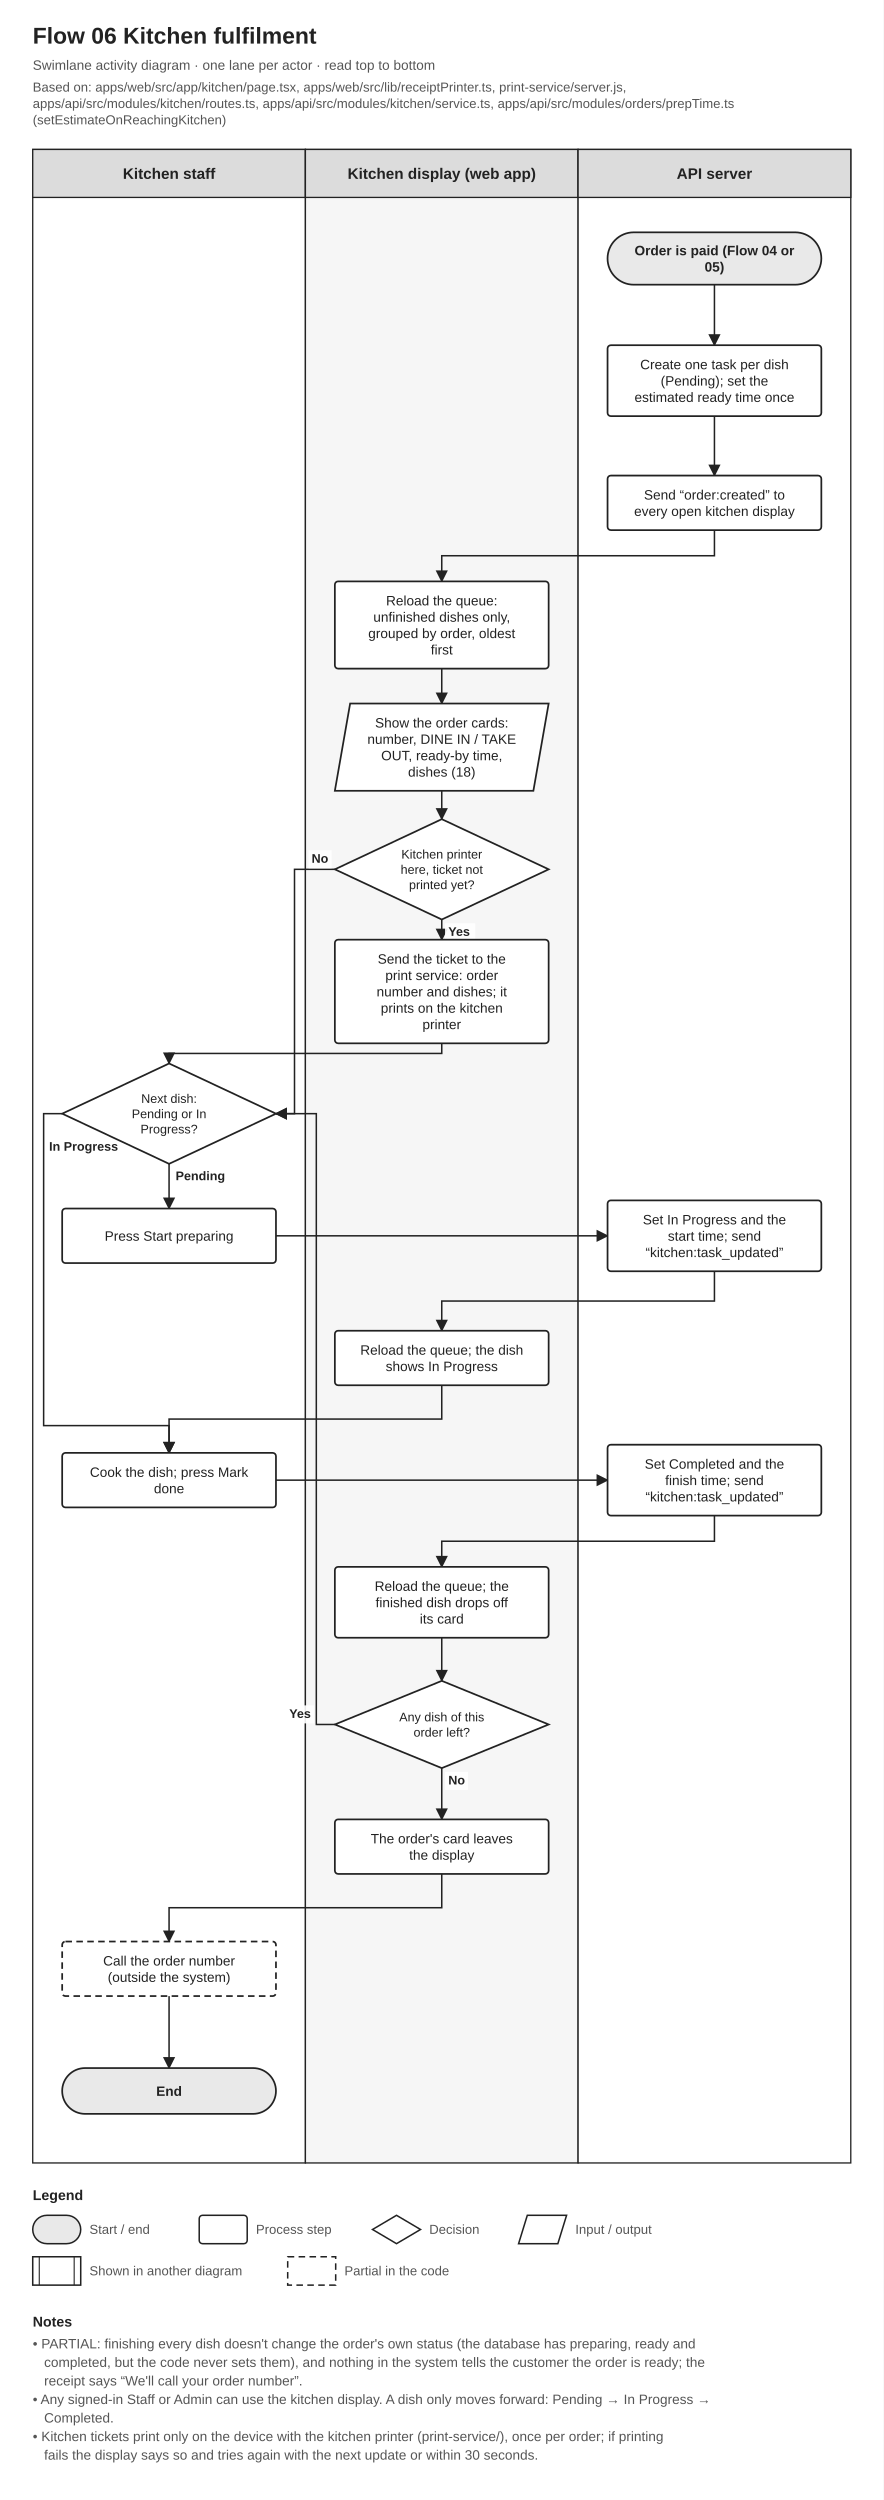
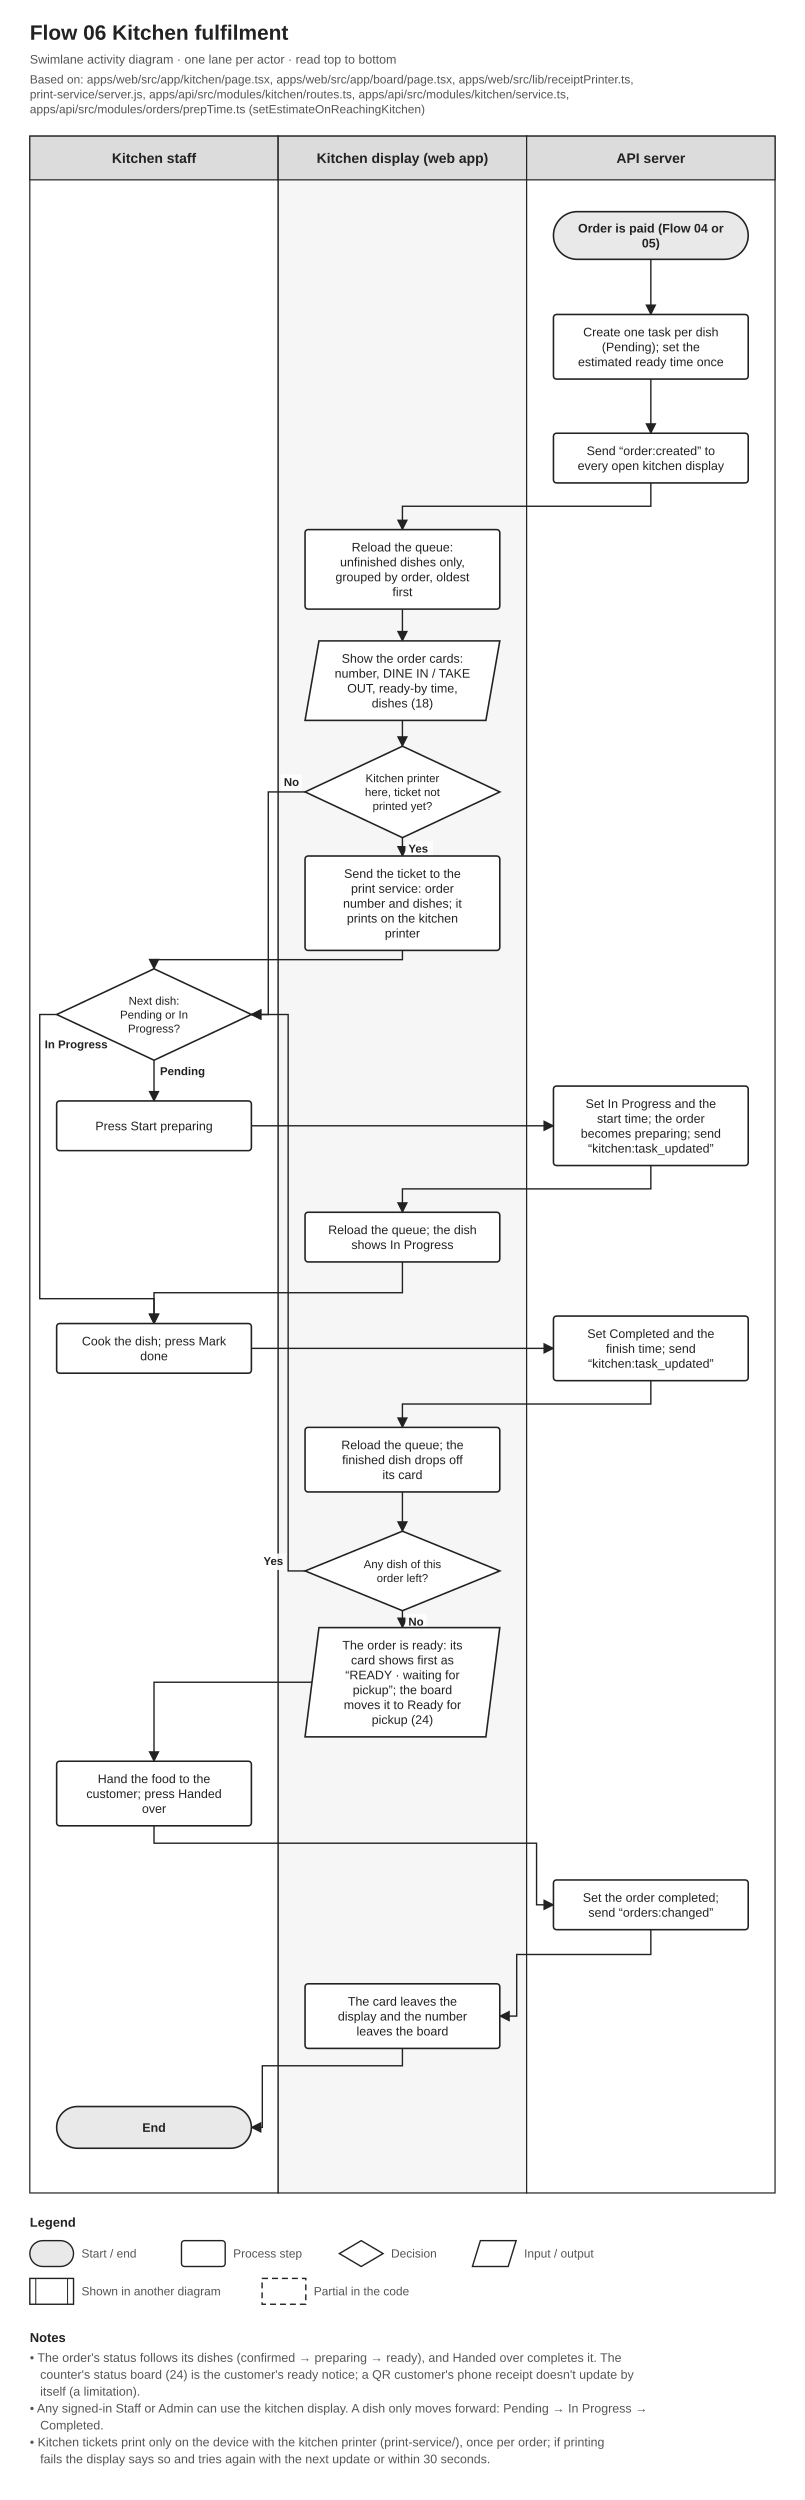
- <svg xmlns="http://www.w3.org/2000/svg" width="810" height="2292" viewBox="0 0 810 2292">
+ <svg xmlns="http://www.w3.org/2000/svg" width="810" height="2516" viewBox="0 0 810 2516">
  <defs>
    <marker id="arrow" viewBox="0 0 10 10" refX="9" refY="5" markerWidth="8" markerHeight="8" orient="auto-start-reverse">
      <path d="M0 0 L10 5 L0 10 z" fill="#222222" />
    </marker>
  </defs>
-   <rect x="0" y="0" width="810" height="2292" fill="#ffffff" />
+   <rect x="0" y="0" width="810" height="2516" fill="#ffffff" />
  <text x="30" y="40" font-family="Arial, Helvetica, sans-serif" font-size="21" font-weight="700" fill="#222222">Flow 06  Kitchen fulfilment</text>
  <text x="30" y="64" font-family="Arial, Helvetica, sans-serif" font-size="12.5" fill="#555555">Swimlane activity diagram · one lane per actor · read top to bottom</text>
-   <text x="30" y="84" font-family="Arial, Helvetica, sans-serif" font-size="12" fill="#555555">Based on: apps/web/src/app/kitchen/page.tsx, apps/web/src/lib/receiptPrinter.ts, print-service/server.js,</text>
-   <text x="30" y="99" font-family="Arial, Helvetica, sans-serif" font-size="12" fill="#555555">apps/api/src/modules/kitchen/routes.ts, apps/api/src/modules/kitchen/service.ts, apps/api/src/modules/orders/prepTime.ts</text>
-   <text x="30" y="114" font-family="Arial, Helvetica, sans-serif" font-size="12" fill="#555555">(setEstimateOnReachingKitchen)</text>
-   <rect x="30" y="137" width="250" height="1846" fill="#ffffff" stroke="#222222" stroke-width="1.2" />
+   <text x="30" y="84" font-family="Arial, Helvetica, sans-serif" font-size="12" fill="#555555">Based on: apps/web/src/app/kitchen/page.tsx, apps/web/src/app/board/page.tsx, apps/web/src/lib/receiptPrinter.ts,</text>
+   <text x="30" y="99" font-family="Arial, Helvetica, sans-serif" font-size="12" fill="#555555">print-service/server.js, apps/api/src/modules/kitchen/routes.ts, apps/api/src/modules/kitchen/service.ts,</text>
+   <text x="30" y="114" font-family="Arial, Helvetica, sans-serif" font-size="12" fill="#555555">apps/api/src/modules/orders/prepTime.ts (setEstimateOnReachingKitchen)</text>
+   <rect x="30" y="137" width="250" height="2070" fill="#ffffff" stroke="#222222" stroke-width="1.2" />
  <rect x="30" y="137" width="250" height="44" fill="#dcdcdc" stroke="#222222" stroke-width="1.2" />
  <text x="155.0" y="164" font-family="Arial, Helvetica, sans-serif" font-size="14" font-weight="700" text-anchor="middle" fill="#222222">Kitchen staff</text>
-   <rect x="280" y="137" width="250" height="1846" fill="#f6f6f6" stroke="#222222" stroke-width="1.2" />
+   <rect x="280" y="137" width="250" height="2070" fill="#f6f6f6" stroke="#222222" stroke-width="1.2" />
  <rect x="280" y="137" width="250" height="44" fill="#dcdcdc" stroke="#222222" stroke-width="1.2" />
  <text x="405.0" y="164" font-family="Arial, Helvetica, sans-serif" font-size="14" font-weight="700" text-anchor="middle" fill="#222222">Kitchen display (web app)</text>
-   <rect x="530" y="137" width="250" height="1846" fill="#ffffff" stroke="#222222" stroke-width="1.2" />
+   <rect x="530" y="137" width="250" height="2070" fill="#ffffff" stroke="#222222" stroke-width="1.2" />
  <rect x="530" y="137" width="250" height="44" fill="#dcdcdc" stroke="#222222" stroke-width="1.2" />
  <text x="655.0" y="164" font-family="Arial, Helvetica, sans-serif" font-size="14" font-weight="700" text-anchor="middle" fill="#222222">API server</text>
  <path d="M655.0 261.0 L655.0 316.5" fill="none" stroke="#222222" stroke-width="1.4" marker-end="url(#arrow)" />
  <path d="M655.0 381.5 L655.0 436.0" fill="none" stroke="#222222" stroke-width="1.4" marker-end="url(#arrow)" />
  <path d="M655.0 486.0 L655.0 509.5 L405.0 509.5 L405.0 533.0" fill="none" stroke="#222222" stroke-width="1.4" marker-end="url(#arrow)" />
  <path d="M405.0 613.0 L405.0 645.0" fill="none" stroke="#222222" stroke-width="1.4" marker-end="url(#arrow)" />
  <path d="M405.0 725.0 L405.0 751.0" fill="none" stroke="#222222" stroke-width="1.4" marker-end="url(#arrow)" />
  <path d="M405.0 843.0 L405.0 861.5" fill="none" stroke="#222222" stroke-width="1.4" marker-end="url(#arrow)" />
  <rect x="408.0" y="846.5" width="27.665" height="16.5" fill="#ffffff" opacity="0.9" />
  <text x="411.0" y="858.0" font-family="Arial, Helvetica, sans-serif" font-size="11.5" font-weight="700" text-anchor="start" fill="#222222">Yes</text>
  <path d="M307.0 797.0 L270.0 797.0 L270.0 1021.0 L253.0 1021.0" fill="none" stroke="#222222" stroke-width="1.4" marker-end="url(#arrow)" />
  <rect x="282.89" y="779.5" width="21.11" height="16.5" fill="#ffffff" opacity="0.9" />
  <text x="301.0" y="791.0" font-family="Arial, Helvetica, sans-serif" font-size="11.5" font-weight="700" text-anchor="end" fill="#222222">No</text>
  <path d="M405.0 956.5 L405.0 965.8 L155.0 965.8 L155.0 975.0" fill="none" stroke="#222222" stroke-width="1.4" marker-end="url(#arrow)" />
  <path d="M155.0 1067.0 L155.0 1108.0" fill="none" stroke="#222222" stroke-width="1.4" marker-end="url(#arrow)" />
  <rect x="158.0" y="1070.5" width="53.885" height="16.5" fill="#ffffff" opacity="0.9" />
  <text x="161.0" y="1082.0" font-family="Arial, Helvetica, sans-serif" font-size="11.5" font-weight="700" text-anchor="start" fill="#222222">Pending</text>
  <path d="M57.0 1021.0 L40.0 1021.0 L40.0 1307.0 L155.0 1307.0 L155.0 1332.0" fill="none" stroke="#222222" stroke-width="1.4" marker-end="url(#arrow)" />
  <rect x="42" y="1043.5" width="80.105" height="16.5" fill="#ffffff" opacity="0.9" />
  <text x="45" y="1055.0" font-family="Arial, Helvetica, sans-serif" font-size="11.5" font-weight="700" text-anchor="start" fill="#222222">In Progress</text>
  <path d="M253.0 1133.0 L557.0 1133.0" fill="none" stroke="#222222" stroke-width="1.4" marker-end="url(#arrow)" />
-   <path d="M655.0 1165.5 L655.0 1192.8 L405.0 1192.8 L405.0 1220.0" fill="none" stroke="#222222" stroke-width="1.4" marker-end="url(#arrow)" />
+   <path d="M655.0 1173.0 L655.0 1196.5 L405.0 1196.5 L405.0 1220.0" fill="none" stroke="#222222" stroke-width="1.4" marker-end="url(#arrow)" />
  <path d="M405.0 1270.0 L405.0 1301.0 L155.0 1301.0 L155.0 1332.0" fill="none" stroke="#222222" stroke-width="1.4" marker-end="url(#arrow)" />
  <path d="M253.0 1357.0 L557.0 1357.0" fill="none" stroke="#222222" stroke-width="1.4" marker-end="url(#arrow)" />
  <path d="M655.0 1389.5 L655.0 1413.0 L405.0 1413.0 L405.0 1436.5" fill="none" stroke="#222222" stroke-width="1.4" marker-end="url(#arrow)" />
  <path d="M405.0 1501.5 L405.0 1541.0" fill="none" stroke="#222222" stroke-width="1.4" marker-end="url(#arrow)" />
  <path d="M307.0 1581.0 L290.0 1581.0 L290.0 1021.0 L253.0 1021.0" fill="none" stroke="#222222" stroke-width="1.4" marker-end="url(#arrow)" />
  <rect x="260.335" y="1563.5" width="27.665" height="16.5" fill="#ffffff" opacity="0.9" />
  <text x="285" y="1575.0" font-family="Arial, Helvetica, sans-serif" font-size="11.5" font-weight="700" text-anchor="end" fill="#222222">Yes</text>
-   <path d="M405.0 1621.0 L405.0 1668.0" fill="none" stroke="#222222" stroke-width="1.4" marker-end="url(#arrow)" />
+   <path d="M405.0 1621.0 L405.0 1638.0" fill="none" stroke="#222222" stroke-width="1.4" marker-end="url(#arrow)" />
  <rect x="408.0" y="1624.5" width="21.11" height="16.5" fill="#ffffff" opacity="0.9" />
  <text x="411.0" y="1636.0" font-family="Arial, Helvetica, sans-serif" font-size="11.5" font-weight="700" text-anchor="start" fill="#222222">No</text>
-   <path d="M405.0 1718.0 L405.0 1749.0 L155.0 1749.0 L155.0 1780.0" fill="none" stroke="#222222" stroke-width="1.4" marker-end="url(#arrow)" />
-   <path d="M155.0 1830.0 L155.0 1896.0" fill="none" stroke="#222222" stroke-width="1.4" marker-end="url(#arrow)" />
+   <path d="M314.0 1693.0 L155.0 1693.0 L155.0 1772.5" fill="none" stroke="#222222" stroke-width="1.4" marker-end="url(#arrow)" />
+   <path d="M155.0 1837.5 L155.0 1855.0 L540.0 1855.0 L540.0 1917.0 L557.0 1917.0" fill="none" stroke="#222222" stroke-width="1.4" marker-end="url(#arrow)" />
+   <path d="M655.0 1942.0 L655.0 1967.0 L520.0 1967.0 L520.0 2029.0 L503.0 2029.0" fill="none" stroke="#222222" stroke-width="1.4" marker-end="url(#arrow)" />
+   <path d="M405.0 2061.5 L405.0 2079.0 L264.0 2079.0 L264.0 2141.0 L253.0 2141.0" fill="none" stroke="#222222" stroke-width="1.4" marker-end="url(#arrow)" />
  <rect x="557.0" y="213.0" width="196" height="48" rx="24.0" fill="#e9e9e9" stroke="#222222" stroke-width="1.6" />
  <text x="655.0" y="234.0" font-family="Arial, Helvetica, sans-serif" font-size="12.5" font-weight="700" text-anchor="middle" fill="#222222">Order is paid (Flow 04 or</text>
  <text x="655.0" y="249.0" font-family="Arial, Helvetica, sans-serif" font-size="12.5" font-weight="700" text-anchor="middle" fill="#222222">05)</text>
  <rect x="557.0" y="316.5" width="196" height="65" rx="3" fill="#ffffff" stroke="#222222" stroke-width="1.6" />
  <text x="655.0" y="338.5" font-family="Arial, Helvetica, sans-serif" font-size="12.5" font-weight="400" text-anchor="middle" fill="#222222">Create one task per dish</text>
  <text x="655.0" y="353.5" font-family="Arial, Helvetica, sans-serif" font-size="12.5" font-weight="400" text-anchor="middle" fill="#222222">(Pending); set the</text>
  <text x="655.0" y="368.5" font-family="Arial, Helvetica, sans-serif" font-size="12.5" font-weight="400" text-anchor="middle" fill="#222222">estimated ready time once</text>
  <rect x="557.0" y="436.0" width="196" height="50" rx="3" fill="#ffffff" stroke="#222222" stroke-width="1.6" />
  <text x="655.0" y="458.0" font-family="Arial, Helvetica, sans-serif" font-size="12.5" font-weight="400" text-anchor="middle" fill="#222222">Send “order:created” to</text>
  <text x="655.0" y="473.0" font-family="Arial, Helvetica, sans-serif" font-size="12.5" font-weight="400" text-anchor="middle" fill="#222222">every open kitchen display</text>
  <rect x="307.0" y="533.0" width="196" height="80" rx="3" fill="#ffffff" stroke="#222222" stroke-width="1.6" />
  <text x="405.0" y="555.0" font-family="Arial, Helvetica, sans-serif" font-size="12.5" font-weight="400" text-anchor="middle" fill="#222222">Reload the queue:</text>
  <text x="405.0" y="570.0" font-family="Arial, Helvetica, sans-serif" font-size="12.5" font-weight="400" text-anchor="middle" fill="#222222">unfinished dishes only,</text>
  <text x="405.0" y="585.0" font-family="Arial, Helvetica, sans-serif" font-size="12.5" font-weight="400" text-anchor="middle" fill="#222222">grouped by order, oldest</text>
  <text x="405.0" y="600.0" font-family="Arial, Helvetica, sans-serif" font-size="12.5" font-weight="400" text-anchor="middle" fill="#222222">first</text>
  <polygon points="321.0,645.0 503.0,645.0 489.0,725.0 307.0,725.0" fill="#ffffff" stroke="#222222" stroke-width="1.6" />
  <text x="405.0" y="667.0" font-family="Arial, Helvetica, sans-serif" font-size="12.5" font-weight="400" text-anchor="middle" fill="#222222">Show the order cards:</text>
  <text x="405.0" y="682.0" font-family="Arial, Helvetica, sans-serif" font-size="12.5" font-weight="400" text-anchor="middle" fill="#222222">number, DINE IN / TAKE</text>
  <text x="405.0" y="697.0" font-family="Arial, Helvetica, sans-serif" font-size="12.5" font-weight="400" text-anchor="middle" fill="#222222">OUT, ready-by time,</text>
  <text x="405.0" y="712.0" font-family="Arial, Helvetica, sans-serif" font-size="12.5" font-weight="400" text-anchor="middle" fill="#222222">dishes (18)</text>
  <polygon points="405.0,751.0 503.0,797.0 405.0,843.0 307.0,797.0" fill="#ffffff" stroke="#222222" stroke-width="1.6" />
  <text x="405.0" y="787.14" font-family="Arial, Helvetica, sans-serif" font-size="11.5" font-weight="400" text-anchor="middle" fill="#222222">Kitchen printer</text>
  <text x="405.0" y="801.14" font-family="Arial, Helvetica, sans-serif" font-size="11.5" font-weight="400" text-anchor="middle" fill="#222222">here, ticket not</text>
  <text x="405.0" y="815.14" font-family="Arial, Helvetica, sans-serif" font-size="11.5" font-weight="400" text-anchor="middle" fill="#222222">printed yet?</text>
  <rect x="307.0" y="861.5" width="196" height="95" rx="3" fill="#ffffff" stroke="#222222" stroke-width="1.6" />
  <text x="405.0" y="883.5" font-family="Arial, Helvetica, sans-serif" font-size="12.5" font-weight="400" text-anchor="middle" fill="#222222">Send the ticket to the</text>
  <text x="405.0" y="898.5" font-family="Arial, Helvetica, sans-serif" font-size="12.5" font-weight="400" text-anchor="middle" fill="#222222">print service: order</text>
  <text x="405.0" y="913.5" font-family="Arial, Helvetica, sans-serif" font-size="12.5" font-weight="400" text-anchor="middle" fill="#222222">number and dishes; it</text>
  <text x="405.0" y="928.5" font-family="Arial, Helvetica, sans-serif" font-size="12.5" font-weight="400" text-anchor="middle" fill="#222222">prints on the kitchen</text>
  <text x="405.0" y="943.5" font-family="Arial, Helvetica, sans-serif" font-size="12.5" font-weight="400" text-anchor="middle" fill="#222222">printer</text>
  <polygon points="155.0,975.0 253.0,1021.0 155.0,1067.0 57.0,1021.0" fill="#ffffff" stroke="#222222" stroke-width="1.6" />
  <text x="155.0" y="1011.14" font-family="Arial, Helvetica, sans-serif" font-size="11.5" font-weight="400" text-anchor="middle" fill="#222222">Next dish:</text>
  <text x="155.0" y="1025.14" font-family="Arial, Helvetica, sans-serif" font-size="11.5" font-weight="400" text-anchor="middle" fill="#222222">Pending or In</text>
  <text x="155.0" y="1039.14" font-family="Arial, Helvetica, sans-serif" font-size="11.5" font-weight="400" text-anchor="middle" fill="#222222">Progress?</text>
  <rect x="57.0" y="1108.0" width="196" height="50" rx="3" fill="#ffffff" stroke="#222222" stroke-width="1.6" />
  <text x="155.0" y="1137.5" font-family="Arial, Helvetica, sans-serif" font-size="12.5" font-weight="400" text-anchor="middle" fill="#222222">Press Start preparing</text>
-   <rect x="557.0" y="1100.5" width="196" height="65" rx="3" fill="#ffffff" stroke="#222222" stroke-width="1.6" />
-   <text x="655.0" y="1122.5" font-family="Arial, Helvetica, sans-serif" font-size="12.5" font-weight="400" text-anchor="middle" fill="#222222">Set In Progress and the</text>
-   <text x="655.0" y="1137.5" font-family="Arial, Helvetica, sans-serif" font-size="12.5" font-weight="400" text-anchor="middle" fill="#222222">start time; send</text>
-   <text x="655.0" y="1152.5" font-family="Arial, Helvetica, sans-serif" font-size="12.5" font-weight="400" text-anchor="middle" fill="#222222">“kitchen:task_updated”</text>
+   <rect x="557.0" y="1093.0" width="196" height="80" rx="3" fill="#ffffff" stroke="#222222" stroke-width="1.6" />
+   <text x="655.0" y="1115.0" font-family="Arial, Helvetica, sans-serif" font-size="12.5" font-weight="400" text-anchor="middle" fill="#222222">Set In Progress and the</text>
+   <text x="655.0" y="1130.0" font-family="Arial, Helvetica, sans-serif" font-size="12.5" font-weight="400" text-anchor="middle" fill="#222222">start time; the order</text>
+   <text x="655.0" y="1145.0" font-family="Arial, Helvetica, sans-serif" font-size="12.5" font-weight="400" text-anchor="middle" fill="#222222">becomes preparing; send</text>
+   <text x="655.0" y="1160.0" font-family="Arial, Helvetica, sans-serif" font-size="12.5" font-weight="400" text-anchor="middle" fill="#222222">“kitchen:task_updated”</text>
  <rect x="307.0" y="1220.0" width="196" height="50" rx="3" fill="#ffffff" stroke="#222222" stroke-width="1.6" />
  <text x="405.0" y="1242.0" font-family="Arial, Helvetica, sans-serif" font-size="12.5" font-weight="400" text-anchor="middle" fill="#222222">Reload the queue; the dish</text>
  <text x="405.0" y="1257.0" font-family="Arial, Helvetica, sans-serif" font-size="12.5" font-weight="400" text-anchor="middle" fill="#222222">shows In Progress</text>
  <rect x="57.0" y="1332.0" width="196" height="50" rx="3" fill="#ffffff" stroke="#222222" stroke-width="1.6" />
  <text x="155.0" y="1354.0" font-family="Arial, Helvetica, sans-serif" font-size="12.5" font-weight="400" text-anchor="middle" fill="#222222">Cook the dish; press Mark</text>
  <text x="155.0" y="1369.0" font-family="Arial, Helvetica, sans-serif" font-size="12.5" font-weight="400" text-anchor="middle" fill="#222222">done</text>
  <rect x="557.0" y="1324.5" width="196" height="65" rx="3" fill="#ffffff" stroke="#222222" stroke-width="1.6" />
  <text x="655.0" y="1346.5" font-family="Arial, Helvetica, sans-serif" font-size="12.5" font-weight="400" text-anchor="middle" fill="#222222">Set Completed and the</text>
  <text x="655.0" y="1361.5" font-family="Arial, Helvetica, sans-serif" font-size="12.5" font-weight="400" text-anchor="middle" fill="#222222">finish time; send</text>
  <text x="655.0" y="1376.5" font-family="Arial, Helvetica, sans-serif" font-size="12.5" font-weight="400" text-anchor="middle" fill="#222222">“kitchen:task_updated”</text>
  <rect x="307.0" y="1436.5" width="196" height="65" rx="3" fill="#ffffff" stroke="#222222" stroke-width="1.6" />
  <text x="405.0" y="1458.5" font-family="Arial, Helvetica, sans-serif" font-size="12.5" font-weight="400" text-anchor="middle" fill="#222222">Reload the queue; the</text>
  <text x="405.0" y="1473.5" font-family="Arial, Helvetica, sans-serif" font-size="12.5" font-weight="400" text-anchor="middle" fill="#222222">finished dish drops off</text>
  <text x="405.0" y="1488.5" font-family="Arial, Helvetica, sans-serif" font-size="12.5" font-weight="400" text-anchor="middle" fill="#222222">its card</text>
  <polygon points="405.0,1541.0 503.0,1581.0 405.0,1621.0 307.0,1581.0" fill="#ffffff" stroke="#222222" stroke-width="1.6" />
  <text x="405.0" y="1578.14" font-family="Arial, Helvetica, sans-serif" font-size="11.5" font-weight="400" text-anchor="middle" fill="#222222">Any dish of this</text>
  <text x="405.0" y="1592.14" font-family="Arial, Helvetica, sans-serif" font-size="11.5" font-weight="400" text-anchor="middle" fill="#222222">order left?</text>
-   <rect x="307.0" y="1668.0" width="196" height="50" rx="3" fill="#ffffff" stroke="#222222" stroke-width="1.6" />
-   <text x="405.0" y="1690.0" font-family="Arial, Helvetica, sans-serif" font-size="12.5" font-weight="400" text-anchor="middle" fill="#222222">The order's card leaves</text>
-   <text x="405.0" y="1705.0" font-family="Arial, Helvetica, sans-serif" font-size="12.5" font-weight="400" text-anchor="middle" fill="#222222">the display</text>
-   <rect x="57.0" y="1780.0" width="196" height="50" rx="3" fill="#ffffff" stroke="#222222" stroke-width="1.6" stroke-dasharray="6 4" />
-   <text x="155.0" y="1802.0" font-family="Arial, Helvetica, sans-serif" font-size="12.5" font-weight="400" text-anchor="middle" fill="#222222">Call the order number</text>
-   <text x="155.0" y="1817.0" font-family="Arial, Helvetica, sans-serif" font-size="12.5" font-weight="400" text-anchor="middle" fill="#222222">(outside the system)</text>
-   <rect x="57.0" y="1896.0" width="196" height="42" rx="21.0" fill="#e9e9e9" stroke="#222222" stroke-width="1.6" />
-   <text x="155.0" y="1921.5" font-family="Arial, Helvetica, sans-serif" font-size="12.5" font-weight="700" text-anchor="middle" fill="#222222">End</text>
-   <text x="30" y="2017" font-family="Arial, Helvetica, sans-serif" font-size="13" font-weight="700" fill="#222222">Legend</text>
-   <rect x="30" y="2031" width="44" height="26" rx="13" fill="#e9e9e9" stroke="#222222" stroke-width="1.4" />
-   <text x="82" y="2048" font-family="Arial, Helvetica, sans-serif" font-size="12" fill="#555555">Start / end</text>
-   <rect x="182.64" y="2031" width="44" height="26" rx="3" fill="#ffffff" stroke="#222222" stroke-width="1.4" />
-   <text x="234.64" y="2048" font-family="Arial, Helvetica, sans-serif" font-size="12" fill="#555555">Process step</text>
-   <polygon points="363.52,2031 385.52,2044.0 363.52,2057 341.52,2044.0" fill="#ffffff" stroke="#222222" stroke-width="1.4" />
-   <text x="393.52" y="2048" font-family="Arial, Helvetica, sans-serif" font-size="12" fill="#555555">Decision</text>
-   <polygon points="483.44,2031 519.44,2031 511.44,2057 475.44,2057" fill="#ffffff" stroke="#222222" stroke-width="1.4" />
-   <text x="527.44" y="2048" font-family="Arial, Helvetica, sans-serif" font-size="12" fill="#555555">Input / output</text>
-   <rect x="30" y="2069" width="44" height="26" fill="#ffffff" stroke="#222222" stroke-width="1.4" />
-   <line x1="36" y1="2069" x2="36" y2="2095" stroke="#222222" />
-   <line x1="68" y1="2069" x2="68" y2="2095" stroke="#222222" />
-   <text x="82" y="2086" font-family="Arial, Helvetica, sans-serif" font-size="12" fill="#555555">Shown in another diagram</text>
-   <rect x="263.76" y="2069" width="44" height="26" fill="#ffffff" stroke="#222222" stroke-width="1.4" stroke-dasharray="6 4" />
-   <text x="315.76" y="2086" font-family="Arial, Helvetica, sans-serif" font-size="12" fill="#555555">Partial in the code</text>
-   <text x="30" y="2133" font-family="Arial, Helvetica, sans-serif" font-size="13" font-weight="700" fill="#222222">Notes</text>
-   <text x="30" y="2153" font-family="Arial, Helvetica, sans-serif" font-size="12.5" fill="#555555" xml:space="preserve">• PARTIAL: finishing every dish doesn't change the order's own status (the database has preparing, ready and</text>
-   <text x="30" y="2170" font-family="Arial, Helvetica, sans-serif" font-size="12.5" fill="#555555" xml:space="preserve">   completed, but the code never sets them), and nothing in the system tells the customer the order is ready; the</text>
-   <text x="30" y="2187" font-family="Arial, Helvetica, sans-serif" font-size="12.5" fill="#555555" xml:space="preserve">   receipt says “We'll call your order number”.</text>
-   <text x="30" y="2204" font-family="Arial, Helvetica, sans-serif" font-size="12.5" fill="#555555" xml:space="preserve">• Any signed-in Staff or Admin can use the kitchen display. A dish only moves forward: Pending → In Progress →</text>
-   <text x="30" y="2221" font-family="Arial, Helvetica, sans-serif" font-size="12.5" fill="#555555" xml:space="preserve">   Completed.</text>
-   <text x="30" y="2238" font-family="Arial, Helvetica, sans-serif" font-size="12.5" fill="#555555" xml:space="preserve">• Kitchen tickets print only on the device with the kitchen printer (print-service/), once per order; if printing</text>
-   <text x="30" y="2255" font-family="Arial, Helvetica, sans-serif" font-size="12.5" fill="#555555" xml:space="preserve">   fails the display says so and tries again with the next update or within 30 seconds.</text>
+   <polygon points="321.0,1638.0 503.0,1638.0 489.0,1748.0 307.0,1748.0" fill="#ffffff" stroke="#222222" stroke-width="1.6" />
+   <text x="405.0" y="1660.0" font-family="Arial, Helvetica, sans-serif" font-size="12.5" font-weight="400" text-anchor="middle" fill="#222222">The order is ready: its</text>
+   <text x="405.0" y="1675.0" font-family="Arial, Helvetica, sans-serif" font-size="12.5" font-weight="400" text-anchor="middle" fill="#222222">card shows first as</text>
+   <text x="405.0" y="1690.0" font-family="Arial, Helvetica, sans-serif" font-size="12.5" font-weight="400" text-anchor="middle" fill="#222222">“READY · waiting for</text>
+   <text x="405.0" y="1705.0" font-family="Arial, Helvetica, sans-serif" font-size="12.5" font-weight="400" text-anchor="middle" fill="#222222">pickup”; the board</text>
+   <text x="405.0" y="1720.0" font-family="Arial, Helvetica, sans-serif" font-size="12.5" font-weight="400" text-anchor="middle" fill="#222222">moves it to Ready for</text>
+   <text x="405.0" y="1735.0" font-family="Arial, Helvetica, sans-serif" font-size="12.5" font-weight="400" text-anchor="middle" fill="#222222">pickup (24)</text>
+   <rect x="57.0" y="1772.5" width="196" height="65" rx="3" fill="#ffffff" stroke="#222222" stroke-width="1.6" />
+   <text x="155.0" y="1794.5" font-family="Arial, Helvetica, sans-serif" font-size="12.5" font-weight="400" text-anchor="middle" fill="#222222">Hand the food to the</text>
+   <text x="155.0" y="1809.5" font-family="Arial, Helvetica, sans-serif" font-size="12.5" font-weight="400" text-anchor="middle" fill="#222222">customer; press Handed</text>
+   <text x="155.0" y="1824.5" font-family="Arial, Helvetica, sans-serif" font-size="12.5" font-weight="400" text-anchor="middle" fill="#222222">over</text>
+   <rect x="557.0" y="1892.0" width="196" height="50" rx="3" fill="#ffffff" stroke="#222222" stroke-width="1.6" />
+   <text x="655.0" y="1914.0" font-family="Arial, Helvetica, sans-serif" font-size="12.5" font-weight="400" text-anchor="middle" fill="#222222">Set the order completed;</text>
+   <text x="655.0" y="1929.0" font-family="Arial, Helvetica, sans-serif" font-size="12.5" font-weight="400" text-anchor="middle" fill="#222222">send “orders:changed”</text>
+   <rect x="307.0" y="1996.5" width="196" height="65" rx="3" fill="#ffffff" stroke="#222222" stroke-width="1.6" />
+   <text x="405.0" y="2018.5" font-family="Arial, Helvetica, sans-serif" font-size="12.5" font-weight="400" text-anchor="middle" fill="#222222">The card leaves the</text>
+   <text x="405.0" y="2033.5" font-family="Arial, Helvetica, sans-serif" font-size="12.5" font-weight="400" text-anchor="middle" fill="#222222">display and the number</text>
+   <text x="405.0" y="2048.5" font-family="Arial, Helvetica, sans-serif" font-size="12.5" font-weight="400" text-anchor="middle" fill="#222222">leaves the board</text>
+   <rect x="57.0" y="2120.0" width="196" height="42" rx="21.0" fill="#e9e9e9" stroke="#222222" stroke-width="1.6" />
+   <text x="155.0" y="2145.5" font-family="Arial, Helvetica, sans-serif" font-size="12.5" font-weight="700" text-anchor="middle" fill="#222222">End</text>
+   <text x="30" y="2241" font-family="Arial, Helvetica, sans-serif" font-size="13" font-weight="700" fill="#222222">Legend</text>
+   <rect x="30" y="2255" width="44" height="26" rx="13" fill="#e9e9e9" stroke="#222222" stroke-width="1.4" />
+   <text x="82" y="2272" font-family="Arial, Helvetica, sans-serif" font-size="12" fill="#555555">Start / end</text>
+   <rect x="182.64" y="2255" width="44" height="26" rx="3" fill="#ffffff" stroke="#222222" stroke-width="1.4" />
+   <text x="234.64" y="2272" font-family="Arial, Helvetica, sans-serif" font-size="12" fill="#555555">Process step</text>
+   <polygon points="363.52,2255 385.52,2268.0 363.52,2281 341.52,2268.0" fill="#ffffff" stroke="#222222" stroke-width="1.4" />
+   <text x="393.52" y="2272" font-family="Arial, Helvetica, sans-serif" font-size="12" fill="#555555">Decision</text>
+   <polygon points="483.44,2255 519.44,2255 511.44,2281 475.44,2281" fill="#ffffff" stroke="#222222" stroke-width="1.4" />
+   <text x="527.44" y="2272" font-family="Arial, Helvetica, sans-serif" font-size="12" fill="#555555">Input / output</text>
+   <rect x="30" y="2293" width="44" height="26" fill="#ffffff" stroke="#222222" stroke-width="1.4" />
+   <line x1="36" y1="2293" x2="36" y2="2319" stroke="#222222" />
+   <line x1="68" y1="2293" x2="68" y2="2319" stroke="#222222" />
+   <text x="82" y="2310" font-family="Arial, Helvetica, sans-serif" font-size="12" fill="#555555">Shown in another diagram</text>
+   <rect x="263.76" y="2293" width="44" height="26" fill="#ffffff" stroke="#222222" stroke-width="1.4" stroke-dasharray="6 4" />
+   <text x="315.76" y="2310" font-family="Arial, Helvetica, sans-serif" font-size="12" fill="#555555">Partial in the code</text>
+   <text x="30" y="2357" font-family="Arial, Helvetica, sans-serif" font-size="13" font-weight="700" fill="#222222">Notes</text>
+   <text x="30" y="2377" font-family="Arial, Helvetica, sans-serif" font-size="12.5" fill="#555555" xml:space="preserve">• The order's status follows its dishes (confirmed → preparing → ready), and Handed over completes it. The</text>
+   <text x="30" y="2394" font-family="Arial, Helvetica, sans-serif" font-size="12.5" fill="#555555" xml:space="preserve">   counter's status board (24) is the customer's ready notice; a QR customer's phone receipt doesn't update by</text>
+   <text x="30" y="2411" font-family="Arial, Helvetica, sans-serif" font-size="12.5" fill="#555555" xml:space="preserve">   itself (a limitation).</text>
+   <text x="30" y="2428" font-family="Arial, Helvetica, sans-serif" font-size="12.5" fill="#555555" xml:space="preserve">• Any signed-in Staff or Admin can use the kitchen display. A dish only moves forward: Pending → In Progress →</text>
+   <text x="30" y="2445" font-family="Arial, Helvetica, sans-serif" font-size="12.5" fill="#555555" xml:space="preserve">   Completed.</text>
+   <text x="30" y="2462" font-family="Arial, Helvetica, sans-serif" font-size="12.5" fill="#555555" xml:space="preserve">• Kitchen tickets print only on the device with the kitchen printer (print-service/), once per order; if printing</text>
+   <text x="30" y="2479" font-family="Arial, Helvetica, sans-serif" font-size="12.5" fill="#555555" xml:space="preserve">   fails the display says so and tries again with the next update or within 30 seconds.</text>
</svg>
